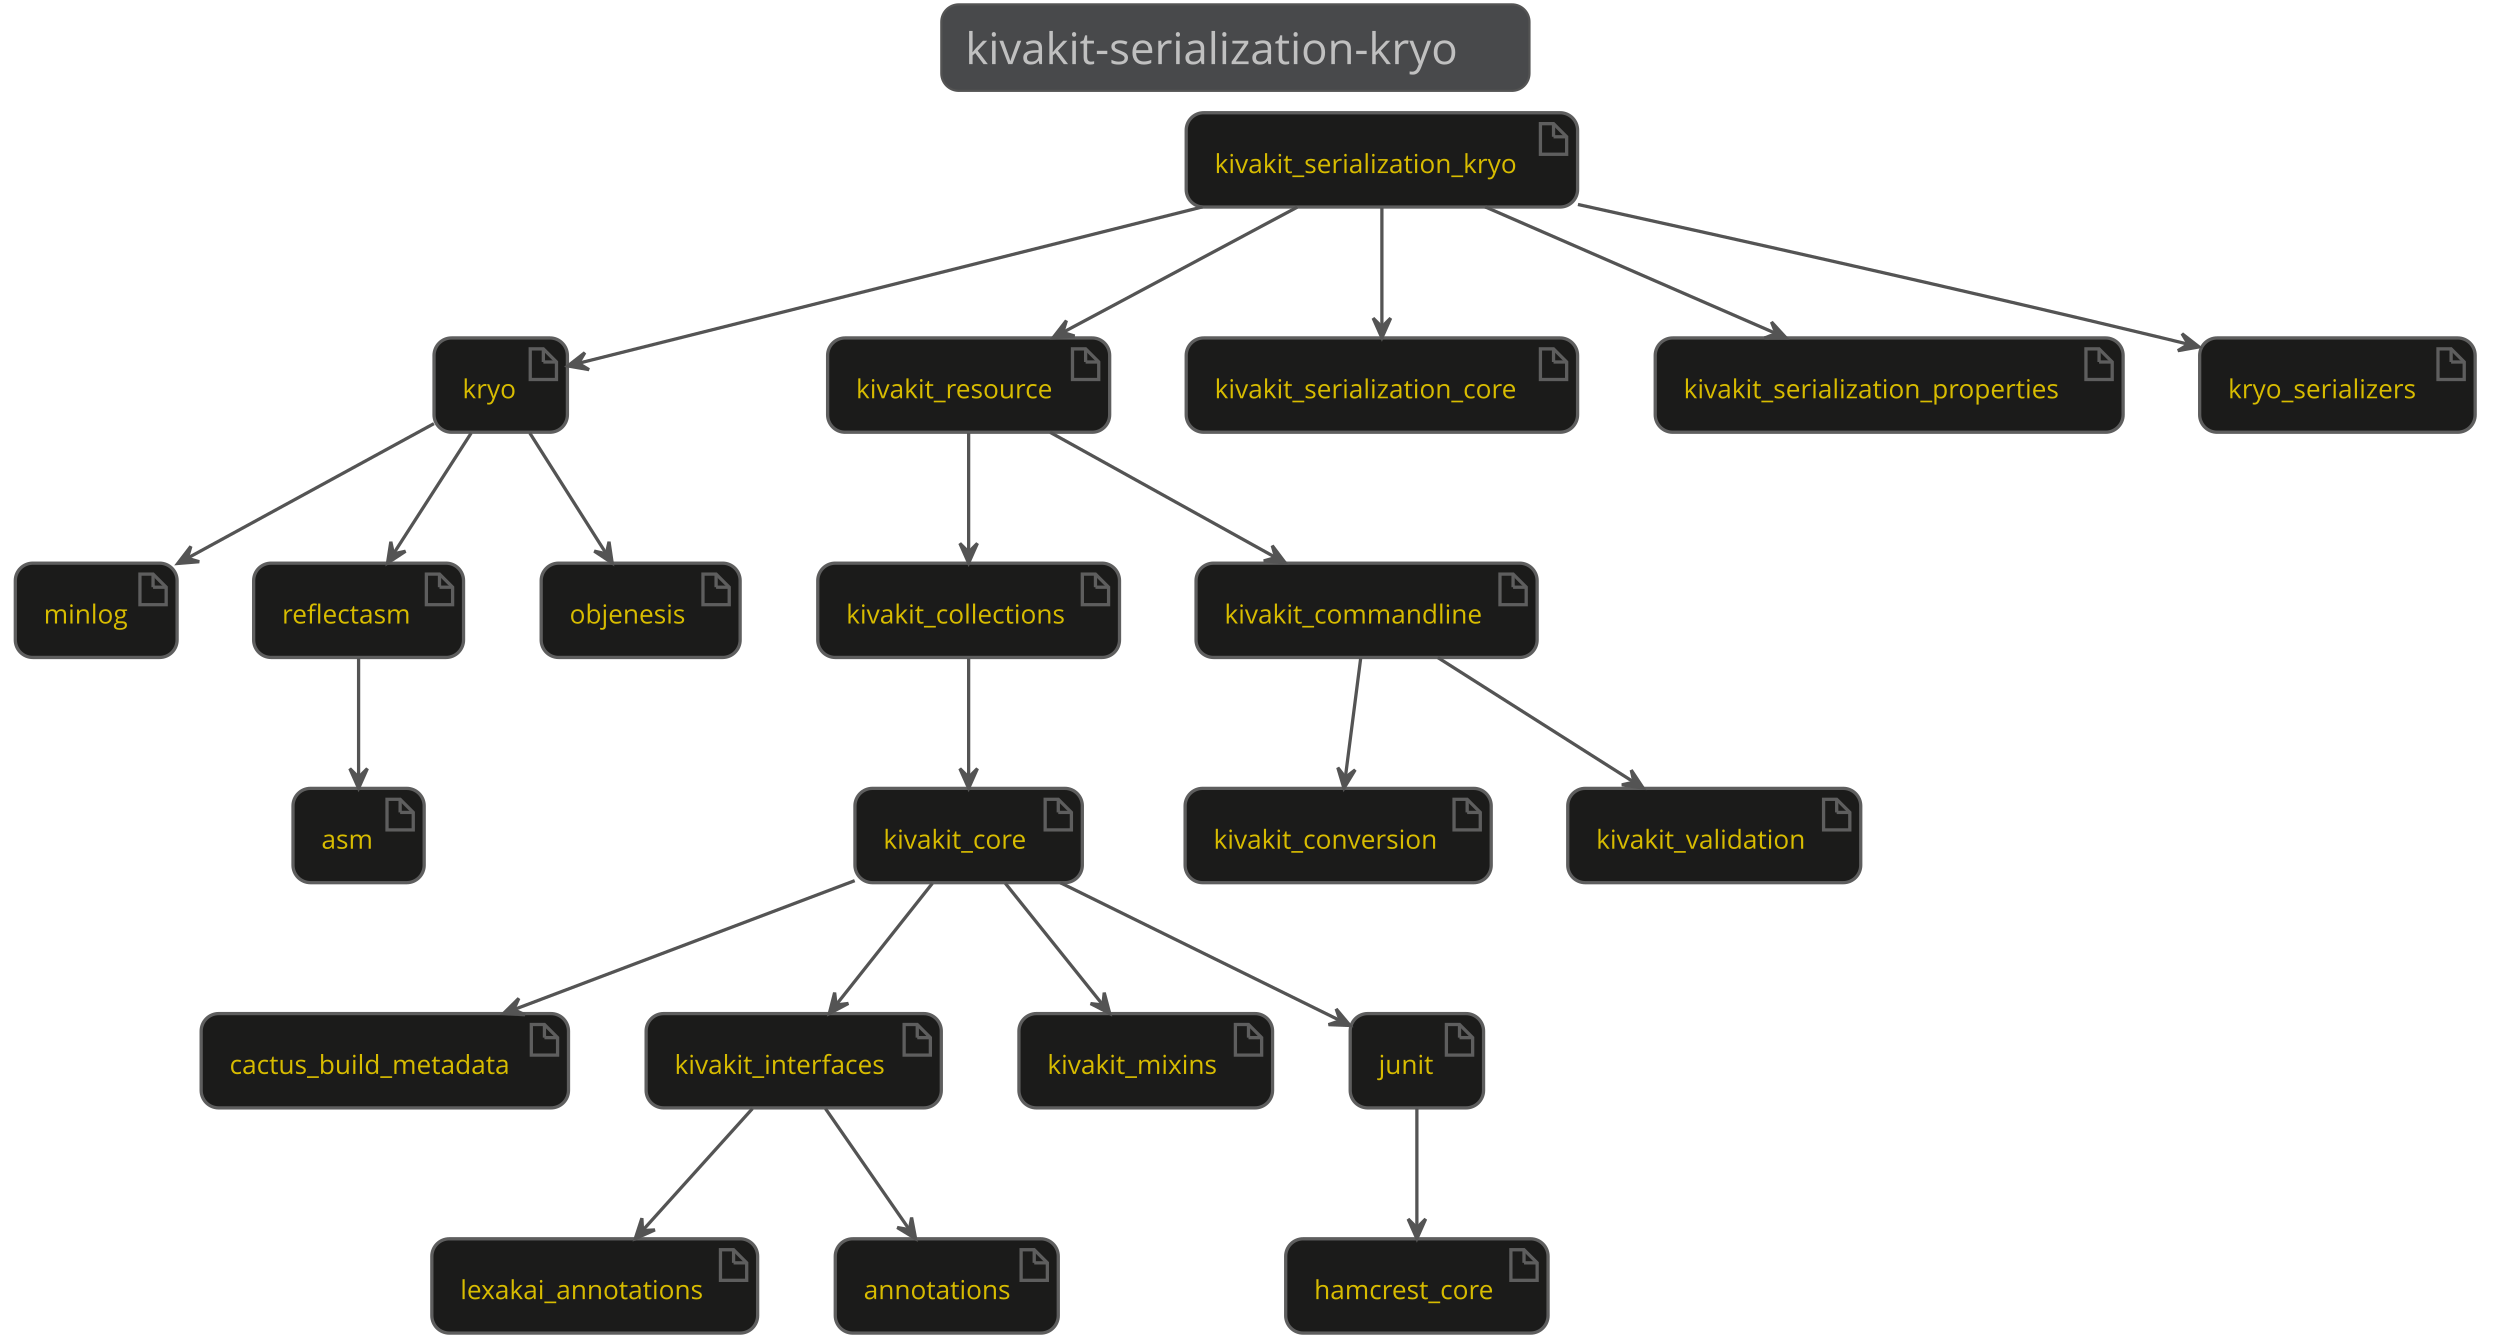
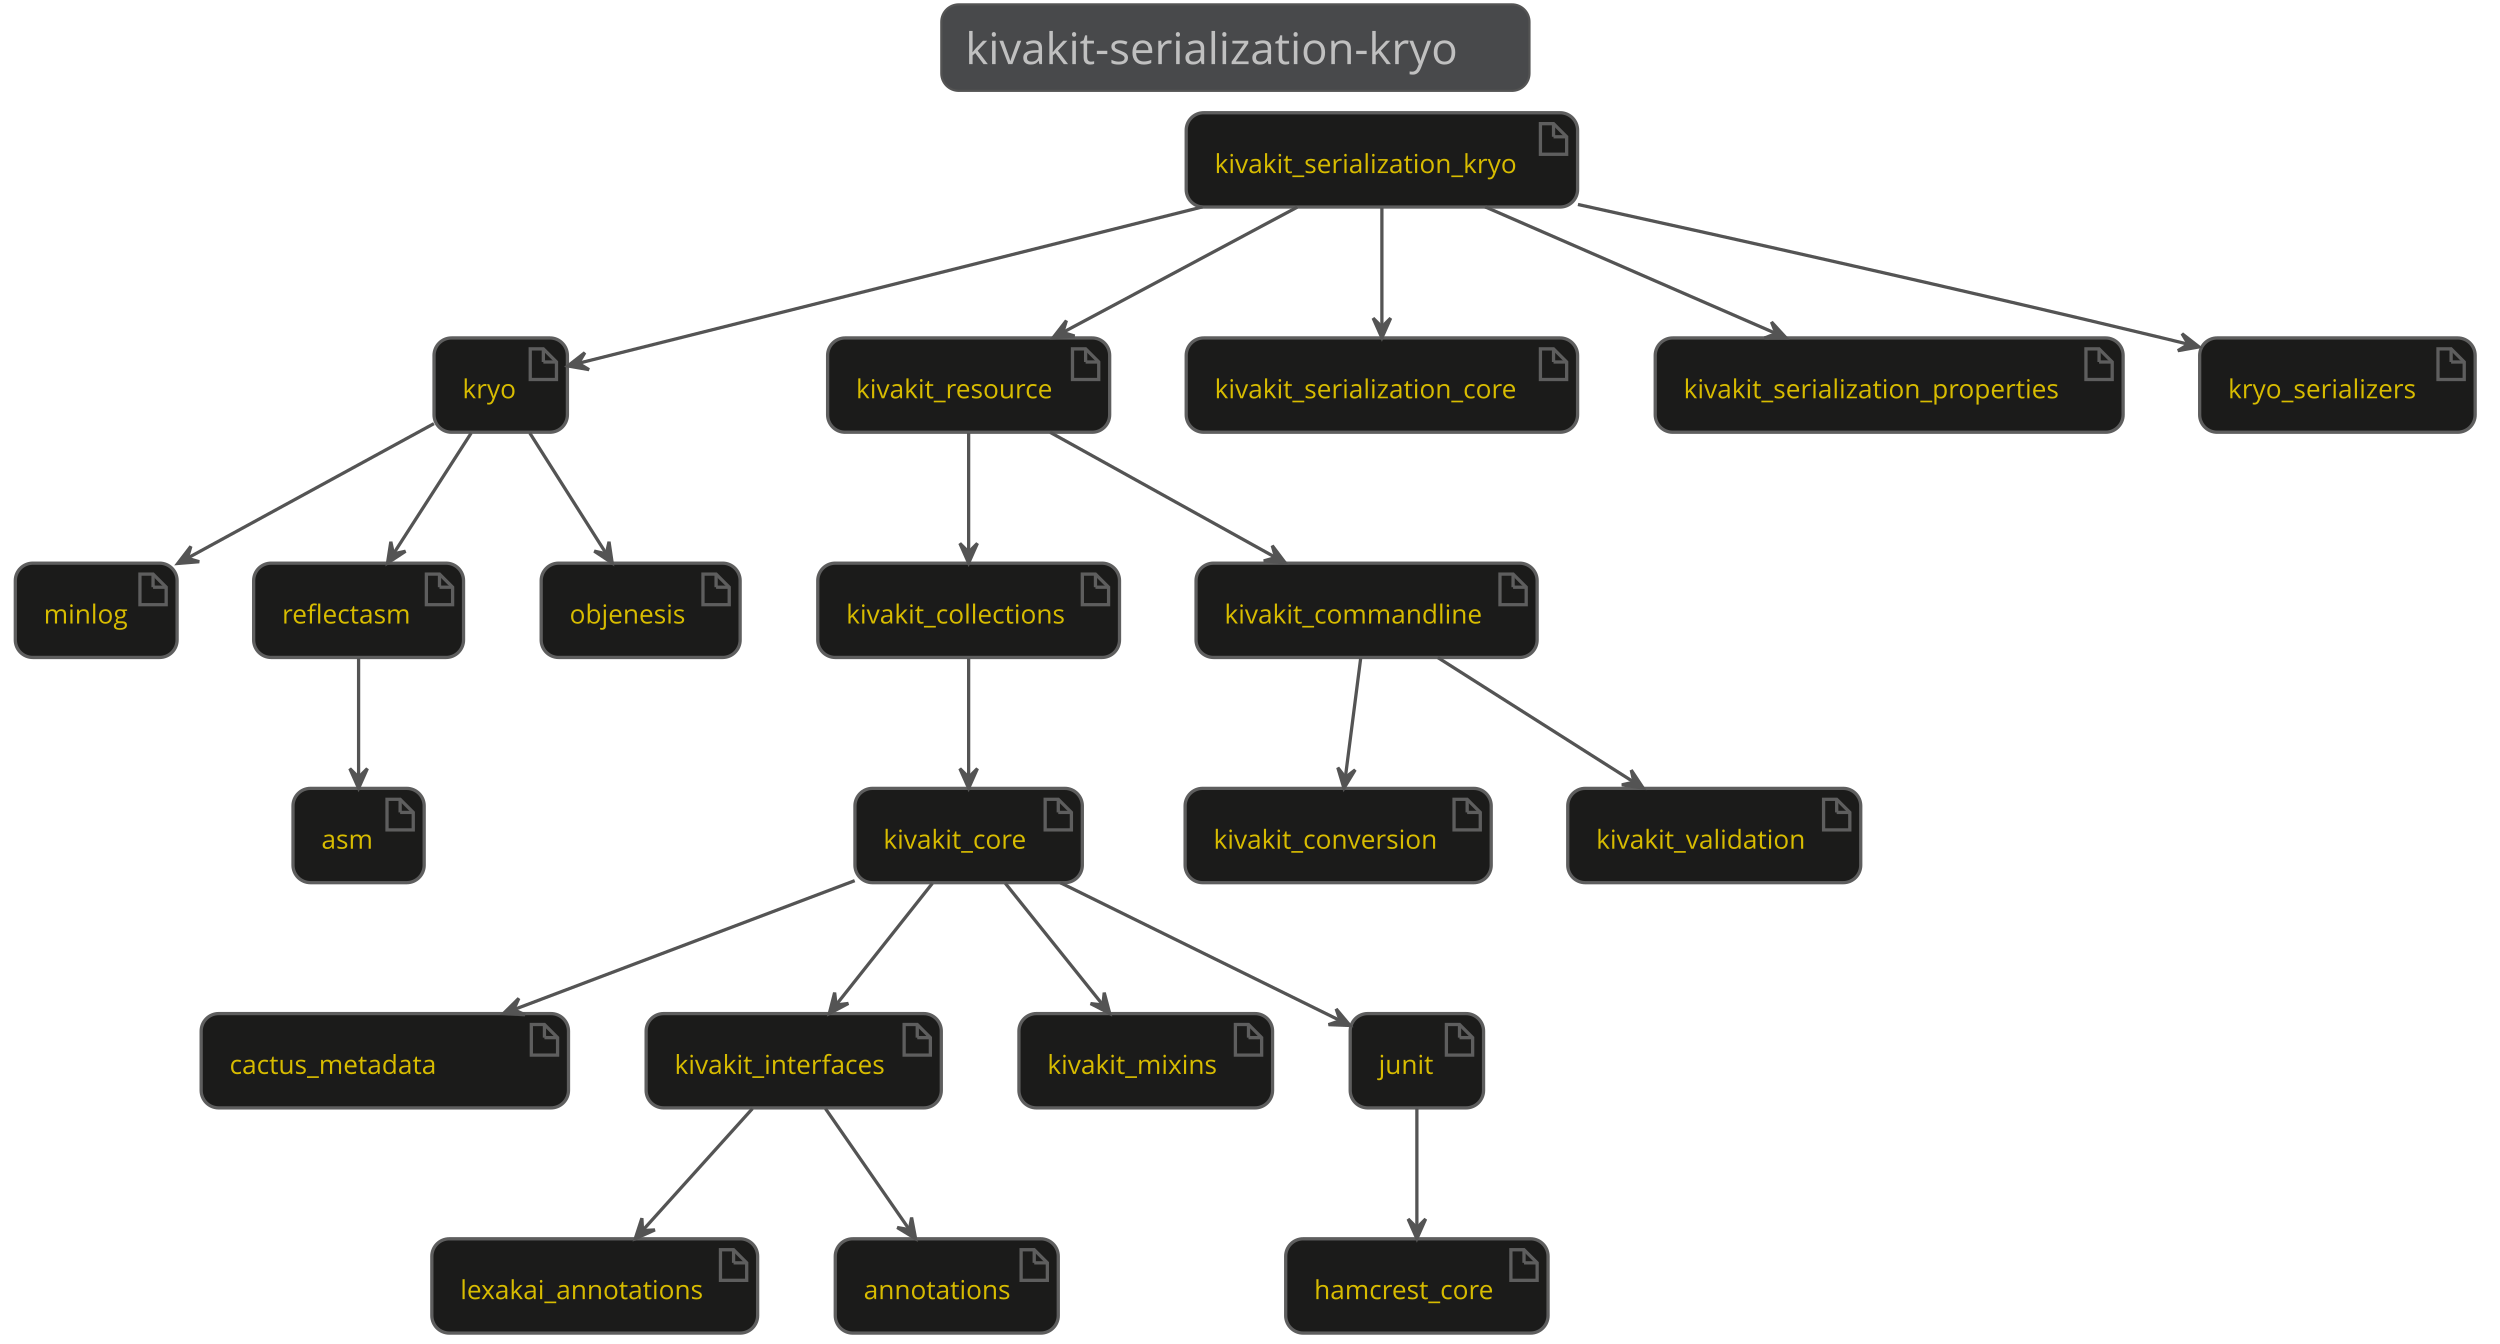
<svg xmlns="http://www.w3.org/2000/svg" contentScriptType="application/ecmascript" contentStyleType="text/css" height="640.625px" preserveAspectRatio="none" style="width:1191px;height:640px;background:#333333;" version="1.1" viewBox="0 0 1191 640" width="1191.667px" zoomAndPan="magnify">
  <defs />
  <g>
    <rect fill="#48494B" height="41.203" rx="8.333" ry="8.333" style="stroke:#545454;stroke-width:1.042;" width="280.208" x="448.438" y="2.083" />
    <text fill="#C0C0C0" font-family="Open Sans,Avenir,Nunito,Arial,Helvetica,SansSerif" font-size="20.833" lengthAdjust="spacing" textLength="257.292" x="459.896" y="30.558">kivakit-serialization-kryo</text>
    <rect fill="#1B1B1A" height="44.93" rx="8.333" ry="8.333" style="stroke:#5E5E5E;stroke-width:1.562;" width="63.542" x="206.771" y="160.994" />
    <polygon fill="#1B1B1A" points="252.604,166.203,252.604,180.786,265.104,180.786,265.104,172.453,258.854,166.203,252.604,166.203" style="stroke:#5E5E5E;stroke-width:1.562;" />
    <line style="stroke:#5E5E5E;stroke-width:1.562;" x1="258.854" x2="258.854" y1="166.203" y2="172.453" />
    <line style="stroke:#5E5E5E;stroke-width:1.562;" x1="265.104" x2="258.854" y1="172.453" y2="172.453" />
    <text fill="#D8BC00" font-family="Open Sans,Avenir,Nunito,Arial,Helvetica,SansSerif" font-size="12.5" lengthAdjust="spacing" textLength="26.042" x="220.312" y="189.746">kryo</text>
    <rect fill="#1B1B1A" height="44.93" rx="8.333" ry="8.333" style="stroke:#5E5E5E;stroke-width:1.562;" width="77.083" x="7.292" y="268.286" />
    <polygon fill="#1B1B1A" points="66.667,273.495,66.667,288.078,79.167,288.078,79.167,279.745,72.917,273.495,66.667,273.495" style="stroke:#5E5E5E;stroke-width:1.562;" />
    <line style="stroke:#5E5E5E;stroke-width:1.562;" x1="72.917" x2="72.917" y1="273.495" y2="279.745" />
    <line style="stroke:#5E5E5E;stroke-width:1.562;" x1="79.167" x2="72.917" y1="279.745" y2="279.745" />
    <text fill="#D8BC00" font-family="Open Sans,Avenir,Nunito,Arial,Helvetica,SansSerif" font-size="12.5" lengthAdjust="spacing" textLength="39.583" x="20.833" y="297.038">minlog</text>
    <rect fill="#1B1B1A" height="44.93" rx="8.333" ry="8.333" style="stroke:#5E5E5E;stroke-width:1.562;" width="100" x="120.833" y="268.286" />
    <polygon fill="#1B1B1A" points="203.125,273.495,203.125,288.078,215.625,288.078,215.625,279.745,209.375,273.495,203.125,273.495" style="stroke:#5E5E5E;stroke-width:1.562;" />
    <line style="stroke:#5E5E5E;stroke-width:1.562;" x1="209.375" x2="209.375" y1="273.495" y2="279.745" />
    <line style="stroke:#5E5E5E;stroke-width:1.562;" x1="215.625" x2="209.375" y1="279.745" y2="279.745" />
    <text fill="#D8BC00" font-family="Open Sans,Avenir,Nunito,Arial,Helvetica,SansSerif" font-size="12.5" lengthAdjust="spacing" textLength="62.5" x="134.375" y="297.038">reflectasm</text>
    <rect fill="#1B1B1A" height="44.93" rx="8.333" ry="8.333" style="stroke:#5E5E5E;stroke-width:1.562;" width="175" x="95.833" y="482.87" />
    <polygon fill="#1B1B1A" points="253.125,488.078,253.125,502.661,265.625,502.661,265.625,494.328,259.375,488.078,253.125,488.078" style="stroke:#5E5E5E;stroke-width:1.562;" />
    <line style="stroke:#5E5E5E;stroke-width:1.562;" x1="259.375" x2="259.375" y1="488.078" y2="494.328" />
    <line style="stroke:#5E5E5E;stroke-width:1.562;" x1="265.625" x2="259.375" y1="494.328" y2="494.328" />
-     <text fill="#D8BC00" font-family="Open Sans,Avenir,Nunito,Arial,Helvetica,SansSerif" font-size="12.5" lengthAdjust="spacing" textLength="137.5" x="109.375" y="511.621">cactus_build_metadata</text>
+     <text fill="#D8BC00" font-family="Open Sans,Avenir,Nunito,Arial,Helvetica,SansSerif" font-size="12.5" lengthAdjust="spacing" textLength="137.5" x="109.375" y="511.621">cactus_metadata</text>
    <rect fill="#1B1B1A" height="44.93" rx="8.333" ry="8.333" style="stroke:#5E5E5E;stroke-width:1.562;" width="143.75" x="389.583" y="268.286" />
    <polygon fill="#1B1B1A" points="515.625,273.495,515.625,288.078,528.125,288.078,528.125,279.745,521.875,273.495,515.625,273.495" style="stroke:#5E5E5E;stroke-width:1.562;" />
    <line style="stroke:#5E5E5E;stroke-width:1.562;" x1="521.875" x2="521.875" y1="273.495" y2="279.745" />
    <line style="stroke:#5E5E5E;stroke-width:1.562;" x1="528.125" x2="521.875" y1="279.745" y2="279.745" />
    <text fill="#D8BC00" font-family="Open Sans,Avenir,Nunito,Arial,Helvetica,SansSerif" font-size="12.5" lengthAdjust="spacing" textLength="106.25" x="403.125" y="297.038">kivakit_collections</text>
    <rect fill="#1B1B1A" height="44.93" rx="8.333" ry="8.333" style="stroke:#5E5E5E;stroke-width:1.562;" width="162.5" x="569.792" y="268.286" />
    <polygon fill="#1B1B1A" points="714.583,273.495,714.583,288.078,727.083,288.078,727.083,279.745,720.833,273.495,714.583,273.495" style="stroke:#5E5E5E;stroke-width:1.562;" />
    <line style="stroke:#5E5E5E;stroke-width:1.562;" x1="720.833" x2="720.833" y1="273.495" y2="279.745" />
    <line style="stroke:#5E5E5E;stroke-width:1.562;" x1="727.083" x2="720.833" y1="279.745" y2="279.745" />
    <text fill="#D8BC00" font-family="Open Sans,Avenir,Nunito,Arial,Helvetica,SansSerif" font-size="12.5" lengthAdjust="spacing" textLength="125" x="583.333" y="297.038">kivakit_commandline</text>
    <rect fill="#1B1B1A" height="44.93" rx="8.333" ry="8.333" style="stroke:#5E5E5E;stroke-width:1.562;" width="145.833" x="564.583" y="375.578" />
    <polygon fill="#1B1B1A" points="692.708,380.786,692.708,395.37,705.208,395.37,705.208,387.036,698.958,380.786,692.708,380.786" style="stroke:#5E5E5E;stroke-width:1.562;" />
    <line style="stroke:#5E5E5E;stroke-width:1.562;" x1="698.958" x2="698.958" y1="380.786" y2="387.036" />
    <line style="stroke:#5E5E5E;stroke-width:1.562;" x1="705.208" x2="698.958" y1="387.036" y2="387.036" />
    <text fill="#D8BC00" font-family="Open Sans,Avenir,Nunito,Arial,Helvetica,SansSerif" font-size="12.5" lengthAdjust="spacing" textLength="108.333" x="578.125" y="404.329">kivakit_conversion</text>
    <rect fill="#1B1B1A" height="44.93" rx="8.333" ry="8.333" style="stroke:#5E5E5E;stroke-width:1.562;" width="108.333" x="407.292" y="375.578" />
    <polygon fill="#1B1B1A" points="497.917,380.786,497.917,395.37,510.417,395.37,510.417,387.036,504.167,380.786,497.917,380.786" style="stroke:#5E5E5E;stroke-width:1.562;" />
    <line style="stroke:#5E5E5E;stroke-width:1.562;" x1="504.167" x2="504.167" y1="380.786" y2="387.036" />
    <line style="stroke:#5E5E5E;stroke-width:1.562;" x1="510.417" x2="504.167" y1="387.036" y2="387.036" />
    <text fill="#D8BC00" font-family="Open Sans,Avenir,Nunito,Arial,Helvetica,SansSerif" font-size="12.5" lengthAdjust="spacing" textLength="70.833" x="420.833" y="404.329">kivakit_core</text>
    <rect fill="#1B1B1A" height="44.93" rx="8.333" ry="8.333" style="stroke:#5E5E5E;stroke-width:1.562;" width="140.625" x="307.812" y="482.87" />
    <polygon fill="#1B1B1A" points="430.729,488.078,430.729,502.661,443.229,502.661,443.229,494.328,436.979,488.078,430.729,488.078" style="stroke:#5E5E5E;stroke-width:1.562;" />
    <line style="stroke:#5E5E5E;stroke-width:1.562;" x1="436.979" x2="436.979" y1="488.078" y2="494.328" />
    <line style="stroke:#5E5E5E;stroke-width:1.562;" x1="443.229" x2="436.979" y1="494.328" y2="494.328" />
    <text fill="#D8BC00" font-family="Open Sans,Avenir,Nunito,Arial,Helvetica,SansSerif" font-size="12.5" lengthAdjust="spacing" textLength="103.125" x="321.354" y="511.621">kivakit_interfaces</text>
    <rect fill="#1B1B1A" height="44.93" rx="8.333" ry="8.333" style="stroke:#5E5E5E;stroke-width:1.562;" width="120.833" x="485.417" y="482.87" />
    <polygon fill="#1B1B1A" points="588.542,488.078,588.542,502.661,601.042,502.661,601.042,494.328,594.792,488.078,588.542,488.078" style="stroke:#5E5E5E;stroke-width:1.562;" />
    <line style="stroke:#5E5E5E;stroke-width:1.562;" x1="594.792" x2="594.792" y1="488.078" y2="494.328" />
    <line style="stroke:#5E5E5E;stroke-width:1.562;" x1="601.042" x2="594.792" y1="494.328" y2="494.328" />
    <text fill="#D8BC00" font-family="Open Sans,Avenir,Nunito,Arial,Helvetica,SansSerif" font-size="12.5" lengthAdjust="spacing" textLength="83.333" x="498.958" y="511.621">kivakit_mixins</text>
    <rect fill="#1B1B1A" height="44.93" rx="8.333" ry="8.333" style="stroke:#5E5E5E;stroke-width:1.562;" width="134.375" x="394.271" y="160.994" />
    <polygon fill="#1B1B1A" points="510.938,166.203,510.938,180.786,523.438,180.786,523.438,172.453,517.188,166.203,510.938,166.203" style="stroke:#5E5E5E;stroke-width:1.562;" />
    <line style="stroke:#5E5E5E;stroke-width:1.562;" x1="517.188" x2="517.188" y1="166.203" y2="172.453" />
    <line style="stroke:#5E5E5E;stroke-width:1.562;" x1="523.438" x2="517.188" y1="172.453" y2="172.453" />
    <text fill="#D8BC00" font-family="Open Sans,Avenir,Nunito,Arial,Helvetica,SansSerif" font-size="12.5" lengthAdjust="spacing" textLength="96.875" x="407.812" y="189.746">kivakit_resource</text>
    <rect fill="#1B1B1A" height="44.93" rx="8.333" ry="8.333" style="stroke:#5E5E5E;stroke-width:1.562;" width="186.458" x="565.104" y="160.994" />
    <polygon fill="#1B1B1A" points="733.854,166.203,733.854,180.786,746.354,180.786,746.354,172.453,740.104,166.203,733.854,166.203" style="stroke:#5E5E5E;stroke-width:1.562;" />
    <line style="stroke:#5E5E5E;stroke-width:1.562;" x1="740.104" x2="740.104" y1="166.203" y2="172.453" />
    <line style="stroke:#5E5E5E;stroke-width:1.562;" x1="746.354" x2="740.104" y1="172.453" y2="172.453" />
    <text fill="#D8BC00" font-family="Open Sans,Avenir,Nunito,Arial,Helvetica,SansSerif" font-size="12.5" lengthAdjust="spacing" textLength="148.958" x="578.646" y="189.746">kivakit_serialization_core</text>
    <rect fill="#1B1B1A" height="44.93" rx="8.333" ry="8.333" style="stroke:#5E5E5E;stroke-width:1.562;" width="186.458" x="565.104" y="53.703" />
    <polygon fill="#1B1B1A" points="733.854,58.911,733.854,73.495,746.354,73.495,746.354,65.161,740.104,58.911,733.854,58.911" style="stroke:#5E5E5E;stroke-width:1.562;" />
    <line style="stroke:#5E5E5E;stroke-width:1.562;" x1="740.104" x2="740.104" y1="58.911" y2="65.161" />
    <line style="stroke:#5E5E5E;stroke-width:1.562;" x1="746.354" x2="740.104" y1="65.161" y2="65.161" />
    <text fill="#D8BC00" font-family="Open Sans,Avenir,Nunito,Arial,Helvetica,SansSerif" font-size="12.5" lengthAdjust="spacing" textLength="148.958" x="578.646" y="82.454">kivakit_serialization_kryo</text>
    <rect fill="#1B1B1A" height="44.93" rx="8.333" ry="8.333" style="stroke:#5E5E5E;stroke-width:1.562;" width="222.917" x="788.542" y="160.994" />
    <polygon fill="#1B1B1A" points="993.75,166.203,993.75,180.786,1006.25,180.786,1006.25,172.453,1000,166.203,993.75,166.203" style="stroke:#5E5E5E;stroke-width:1.562;" />
    <line style="stroke:#5E5E5E;stroke-width:1.562;" x1="1000" x2="1000" y1="166.203" y2="172.453" />
    <line style="stroke:#5E5E5E;stroke-width:1.562;" x1="1006.25" x2="1000" y1="172.453" y2="172.453" />
    <text fill="#D8BC00" font-family="Open Sans,Avenir,Nunito,Arial,Helvetica,SansSerif" font-size="12.5" lengthAdjust="spacing" textLength="185.417" x="802.083" y="189.746">kivakit_serialization_properties</text>
    <rect fill="#1B1B1A" height="44.93" rx="8.333" ry="8.333" style="stroke:#5E5E5E;stroke-width:1.562;" width="139.583" x="746.875" y="375.578" />
    <polygon fill="#1B1B1A" points="868.75,380.786,868.75,395.37,881.25,395.37,881.25,387.036,875,380.786,868.75,380.786" style="stroke:#5E5E5E;stroke-width:1.562;" />
    <line style="stroke:#5E5E5E;stroke-width:1.562;" x1="875" x2="875" y1="380.786" y2="387.036" />
    <line style="stroke:#5E5E5E;stroke-width:1.562;" x1="881.25" x2="875" y1="387.036" y2="387.036" />
    <text fill="#D8BC00" font-family="Open Sans,Avenir,Nunito,Arial,Helvetica,SansSerif" font-size="12.5" lengthAdjust="spacing" textLength="102.083" x="760.417" y="404.329">kivakit_validation</text>
    <rect fill="#1B1B1A" height="44.93" rx="8.333" ry="8.333" style="stroke:#5E5E5E;stroke-width:1.562;" width="155.208" x="205.729" y="590.161" />
    <polygon fill="#1B1B1A" points="343.229,595.37,343.229,609.953,355.729,609.953,355.729,601.62,349.479,595.37,343.229,595.37" style="stroke:#5E5E5E;stroke-width:1.562;" />
    <line style="stroke:#5E5E5E;stroke-width:1.562;" x1="349.479" x2="349.479" y1="595.37" y2="601.62" />
    <line style="stroke:#5E5E5E;stroke-width:1.562;" x1="355.729" x2="349.479" y1="601.62" y2="601.62" />
    <text fill="#D8BC00" font-family="Open Sans,Avenir,Nunito,Arial,Helvetica,SansSerif" font-size="12.5" lengthAdjust="spacing" textLength="117.708" x="219.271" y="618.913">lexakai_annotations</text>
    <rect fill="#1B1B1A" height="44.93" rx="8.333" ry="8.333" style="stroke:#5E5E5E;stroke-width:1.562;" width="131.25" x="1047.917" y="160.994" />
    <polygon fill="#1B1B1A" points="1161.458,166.203,1161.458,180.786,1173.958,180.786,1173.958,172.453,1167.708,166.203,1161.458,166.203" style="stroke:#5E5E5E;stroke-width:1.562;" />
    <line style="stroke:#5E5E5E;stroke-width:1.562;" x1="1167.708" x2="1167.708" y1="166.203" y2="172.453" />
    <line style="stroke:#5E5E5E;stroke-width:1.562;" x1="1173.958" x2="1167.708" y1="172.453" y2="172.453" />
    <text fill="#D8BC00" font-family="Open Sans,Avenir,Nunito,Arial,Helvetica,SansSerif" font-size="12.5" lengthAdjust="spacing" textLength="93.75" x="1061.458" y="189.746">kryo_serializers</text>
    <rect fill="#1B1B1A" height="44.93" rx="8.333" ry="8.333" style="stroke:#5E5E5E;stroke-width:1.562;" width="63.542" x="643.229" y="482.87" />
    <polygon fill="#1B1B1A" points="689.062,488.078,689.062,502.661,701.562,502.661,701.562,494.328,695.312,488.078,689.062,488.078" style="stroke:#5E5E5E;stroke-width:1.562;" />
    <line style="stroke:#5E5E5E;stroke-width:1.562;" x1="695.312" x2="695.312" y1="488.078" y2="494.328" />
    <line style="stroke:#5E5E5E;stroke-width:1.562;" x1="701.562" x2="695.312" y1="494.328" y2="494.328" />
    <text fill="#D8BC00" font-family="Open Sans,Avenir,Nunito,Arial,Helvetica,SansSerif" font-size="12.5" lengthAdjust="spacing" textLength="26.042" x="656.771" y="511.621">junit</text>
    <rect fill="#1B1B1A" height="44.93" rx="8.333" ry="8.333" style="stroke:#5E5E5E;stroke-width:1.562;" width="125" x="612.5" y="590.161" />
    <polygon fill="#1B1B1A" points="719.792,595.37,719.792,609.953,732.292,609.953,732.292,601.62,726.042,595.37,719.792,595.37" style="stroke:#5E5E5E;stroke-width:1.562;" />
    <line style="stroke:#5E5E5E;stroke-width:1.562;" x1="726.042" x2="726.042" y1="595.37" y2="601.62" />
    <line style="stroke:#5E5E5E;stroke-width:1.562;" x1="732.292" x2="726.042" y1="601.62" y2="601.62" />
    <text fill="#D8BC00" font-family="Open Sans,Avenir,Nunito,Arial,Helvetica,SansSerif" font-size="12.5" lengthAdjust="spacing" textLength="87.5" x="626.042" y="618.913">hamcrest_core</text>
    <rect fill="#1B1B1A" height="44.93" rx="8.333" ry="8.333" style="stroke:#5E5E5E;stroke-width:1.562;" width="106.25" x="397.917" y="590.161" />
    <polygon fill="#1B1B1A" points="486.458,595.37,486.458,609.953,498.958,609.953,498.958,601.62,492.708,595.37,486.458,595.37" style="stroke:#5E5E5E;stroke-width:1.562;" />
    <line style="stroke:#5E5E5E;stroke-width:1.562;" x1="492.708" x2="492.708" y1="595.37" y2="601.62" />
    <line style="stroke:#5E5E5E;stroke-width:1.562;" x1="498.958" x2="492.708" y1="601.62" y2="601.62" />
    <text fill="#D8BC00" font-family="Open Sans,Avenir,Nunito,Arial,Helvetica,SansSerif" font-size="12.5" lengthAdjust="spacing" textLength="68.75" x="411.458" y="618.913">annotations</text>
    <rect fill="#1B1B1A" height="44.93" rx="8.333" ry="8.333" style="stroke:#5E5E5E;stroke-width:1.562;" width="94.792" x="257.812" y="268.286" />
    <polygon fill="#1B1B1A" points="334.896,273.495,334.896,288.078,347.396,288.078,347.396,279.745,341.146,273.495,334.896,273.495" style="stroke:#5E5E5E;stroke-width:1.562;" />
    <line style="stroke:#5E5E5E;stroke-width:1.562;" x1="341.146" x2="341.146" y1="273.495" y2="279.745" />
    <line style="stroke:#5E5E5E;stroke-width:1.562;" x1="347.396" x2="341.146" y1="279.745" y2="279.745" />
    <text fill="#D8BC00" font-family="Open Sans,Avenir,Nunito,Arial,Helvetica,SansSerif" font-size="12.5" lengthAdjust="spacing" textLength="57.292" x="271.354" y="297.038">objenesis</text>
    <rect fill="#1B1B1A" height="44.93" rx="8.333" ry="8.333" style="stroke:#5E5E5E;stroke-width:1.562;" width="62.5" x="139.583" y="375.578" />
    <polygon fill="#1B1B1A" points="184.375,380.786,184.375,395.37,196.875,395.37,196.875,387.036,190.625,380.786,184.375,380.786" style="stroke:#5E5E5E;stroke-width:1.562;" />
    <line style="stroke:#5E5E5E;stroke-width:1.562;" x1="190.625" x2="190.625" y1="380.786" y2="387.036" />
    <line style="stroke:#5E5E5E;stroke-width:1.562;" x1="196.875" x2="190.625" y1="387.036" y2="387.036" />
    <text fill="#D8BC00" font-family="Open Sans,Avenir,Nunito,Arial,Helvetica,SansSerif" font-size="12.5" lengthAdjust="spacing" textLength="25" x="153.125" y="404.329">asm</text>
    <path d="M675,528.109 C675,544.578 675,567.276 675,584.828 " fill="none" id="junit-to-hamcrest_core" style="stroke:#545454;stroke-width:1.562;" />
    <polygon fill="#545454" points="675,590.109,679.167,580.734,675,584.901,670.833,580.734,675,590.109" style="stroke:#545454;stroke-width:1.562;" />
    <path d="M461.458,313.526 C461.458,329.995 461.458,352.692 461.458,370.245 " fill="none" id="kivakit_collections-to-kivakit_core" style="stroke:#545454;stroke-width:1.562;" />
    <polygon fill="#545454" points="461.458,375.526,465.625,366.151,461.458,370.317,457.292,366.151,461.458,375.526" style="stroke:#545454;stroke-width:1.562;" />
    <path d="M648.24,313.526 C646.115,329.995 643.198,352.692 640.938,370.245 " fill="none" id="kivakit_commandline-to-kivakit_conversion" style="stroke:#545454;stroke-width:1.562;" />
    <polygon fill="#545454" points="640.26,375.526,645.598,366.764,640.93,370.361,637.334,365.693,640.26,375.526" style="stroke:#545454;stroke-width:1.562;" />
    <path d="M684.958,313.265 C712.083,330.505 750.125,354.661 778.354,372.599 " fill="none" id="kivakit_commandline-to-kivakit_validation" style="stroke:#545454;stroke-width:1.562;" />
    <polygon fill="#545454" points="782.792,375.421,777.125,366.869,778.399,372.622,772.646,373.897,782.792,375.421" style="stroke:#545454;stroke-width:1.562;" />
-     <path d="M407.177,419.546 C360.562,437.182 293.396,462.588 244.802,480.974 " fill="none" id="kivakit_core-to-cactus_build_metadata" style="stroke:#545454;stroke-width:1.562;" />
+     <path d="M407.177,419.546 C360.562,437.182 293.396,462.588 244.802,480.974 " fill="none" id="kivakit_core-to-cactus_metadata" style="stroke:#545454;stroke-width:1.562;" />
    <polygon fill="#545454" points="239.865,482.838,250.107,483.421,244.736,480.996,247.16,475.626,239.865,482.838" style="stroke:#545454;stroke-width:1.562;" />
    <path d="M505.188,420.557 C544.427,439.89 601.354,467.942 638.281,486.13 " fill="none" id="kivakit_core-to-junit" style="stroke:#545454;stroke-width:1.562;" />
    <polygon fill="#545454" points="643.135,488.526,636.553,480.657,638.459,486.232,632.884,488.139,643.135,488.526" style="stroke:#545454;stroke-width:1.562;" />
    <path d="M444.188,420.817 C430.917,437.567 412.542,460.765 398.542,478.442 " fill="none" id="kivakit_core-to-kivakit_interfaces" style="stroke:#545454;stroke-width:1.562;" />
    <polygon fill="#545454" points="395.083,482.817,404.162,478.039,398.31,478.729,397.62,472.877,395.083,482.817" style="stroke:#545454;stroke-width:1.562;" />
    <path d="M478.938,420.817 C492.375,437.567 510.979,460.765 525.156,478.442 " fill="none" id="kivakit_core-to-kivakit_mixins" style="stroke:#545454;stroke-width:1.562;" />
    <polygon fill="#545454" points="528.667,482.817,526.051,472.897,525.408,478.755,519.55,478.112,528.667,482.817" style="stroke:#545454;stroke-width:1.562;" />
    <path d="M393.229,528.109 C404.844,544.859 420.927,568.057 433.177,585.734 " fill="none" id="kivakit_interfaces-to-annotations" style="stroke:#545454;stroke-width:1.562;" />
    <polygon fill="#545454" points="436.198,590.109,434.28,580.031,433.23,585.829,427.432,584.779,436.198,590.109" style="stroke:#545454;stroke-width:1.562;" />
    <path d="M358.479,528.109 C343.26,545.005 322.135,568.453 306.156,586.182 " fill="none" id="kivakit_interfaces-to-lexakai_annotations" style="stroke:#545454;stroke-width:1.562;" />
    <polygon fill="#545454" points="302.625,590.109,311.994,585.928,306.109,586.238,305.8,580.353,302.625,590.109" style="stroke:#545454;stroke-width:1.562;" />
    <path d="M461.458,206.234 C461.458,222.703 461.458,245.401 461.458,262.953 " fill="none" id="kivakit_resource-to-kivakit_collections" style="stroke:#545454;stroke-width:1.562;" />
    <polygon fill="#545454" points="461.458,268.234,465.625,258.859,461.458,263.026,457.292,258.859,461.458,268.234" style="stroke:#545454;stroke-width:1.562;" />
    <path d="M500.281,205.974 C531.458,223.276 575.229,247.567 607.583,265.526 " fill="none" id="kivakit_resource-to-kivakit_commandline" style="stroke:#545454;stroke-width:1.562;" />
    <polygon fill="#545454" points="612.271,268.13,606.099,259.935,607.718,265.601,602.052,267.219,612.271,268.13" style="stroke:#545454;stroke-width:1.562;" />
    <path d="M618.021,98.682 C585.635,115.984 540.177,140.276 506.583,158.234 " fill="none" id="kivakit_serialization_kryo-to-kivakit_resource" style="stroke:#545454;stroke-width:1.562;" />
    <polygon fill="#545454" points="501.719,160.838,511.95,160.084,506.31,158.379,508.015,152.738,501.719,160.838" style="stroke:#545454;stroke-width:1.562;" />
    <path d="M658.333,98.942 C658.333,115.411 658.333,138.109 658.333,155.661 " fill="none" id="kivakit_serialization_kryo-to-kivakit_serialization_core" style="stroke:#545454;stroke-width:1.562;" />
    <polygon fill="#545454" points="658.333,160.942,662.5,151.567,658.333,155.734,654.167,151.567,658.333,160.942" style="stroke:#545454;stroke-width:1.562;" />
    <path d="M707.531,98.557 C747.708,116.046 804.438,140.744 845.896,158.797 " fill="none" id="kivakit_serialization_kryo-to-kivakit_serialization_properties" style="stroke:#545454;stroke-width:1.562;" />
    <polygon fill="#545454" points="850.875,160.963,843.947,153.396,846.101,158.881,840.616,161.035,850.875,160.963" style="stroke:#545454;stroke-width:1.562;" />
    <path d="M572.875,98.557 C481.938,121.349 342.229,156.359 275.938,172.974 " fill="none" id="kivakit_serialization_kryo-to-kryo" style="stroke:#545454;stroke-width:1.562;" />
    <polygon fill="#545454" points="270.521,174.338,280.627,176.107,275.574,173.075,278.605,168.022,270.521,174.338" style="stroke:#545454;stroke-width:1.562;" />
    <path d="M751.729,97.411 C827.042,113.953 935.625,138.213 1030.208,160.994 C1034.188,161.953 1038.271,162.953 1042.396,163.974 " fill="none" id="kivakit_serialization_kryo-to-kryo_serializers" style="stroke:#545454;stroke-width:1.562;" />
    <polygon fill="#545454" points="1047.625,165.265,1039.523,158.972,1042.569,164.016,1037.524,167.062,1047.625,165.265" style="stroke:#545454;stroke-width:1.562;" />
    <path d="M206.719,201.807 C174.698,219.286 125.073,246.38 89.406,265.849 " fill="none" id="kryo-to-minlog" style="stroke:#545454;stroke-width:1.562;" />
    <polygon fill="#545454" points="84.688,268.432,94.913,267.601,89.26,265.938,90.923,260.285,84.688,268.432" style="stroke:#545454;stroke-width:1.562;" />
    <path d="M252.354,206.234 C262.885,222.849 277.427,245.786 288.583,263.411 " fill="none" id="kryo-to-objenesis" style="stroke:#545454;stroke-width:1.562;" />
    <polygon fill="#545454" points="291.646,268.234,290.137,258.086,288.853,263.837,283.102,262.554,291.646,268.234" style="stroke:#545454;stroke-width:1.562;" />
    <path d="M224.51,206.234 C213.823,222.849 199.052,245.786 187.719,263.411 " fill="none" id="kryo-to-reflectasm" style="stroke:#545454;stroke-width:1.562;" />
    <polygon fill="#545454" points="184.615,268.234,193.194,262.608,187.435,263.855,186.188,258.096,184.615,268.234" style="stroke:#545454;stroke-width:1.562;" />
    <path d="M170.833,313.526 C170.833,329.995 170.833,352.692 170.833,370.245 " fill="none" id="reflectasm-to-asm" style="stroke:#545454;stroke-width:1.562;" />
    <polygon fill="#545454" points="170.833,375.526,175,366.151,170.833,370.317,166.667,366.151,170.833,375.526" style="stroke:#545454;stroke-width:1.562;" />
  </g>
</svg>
